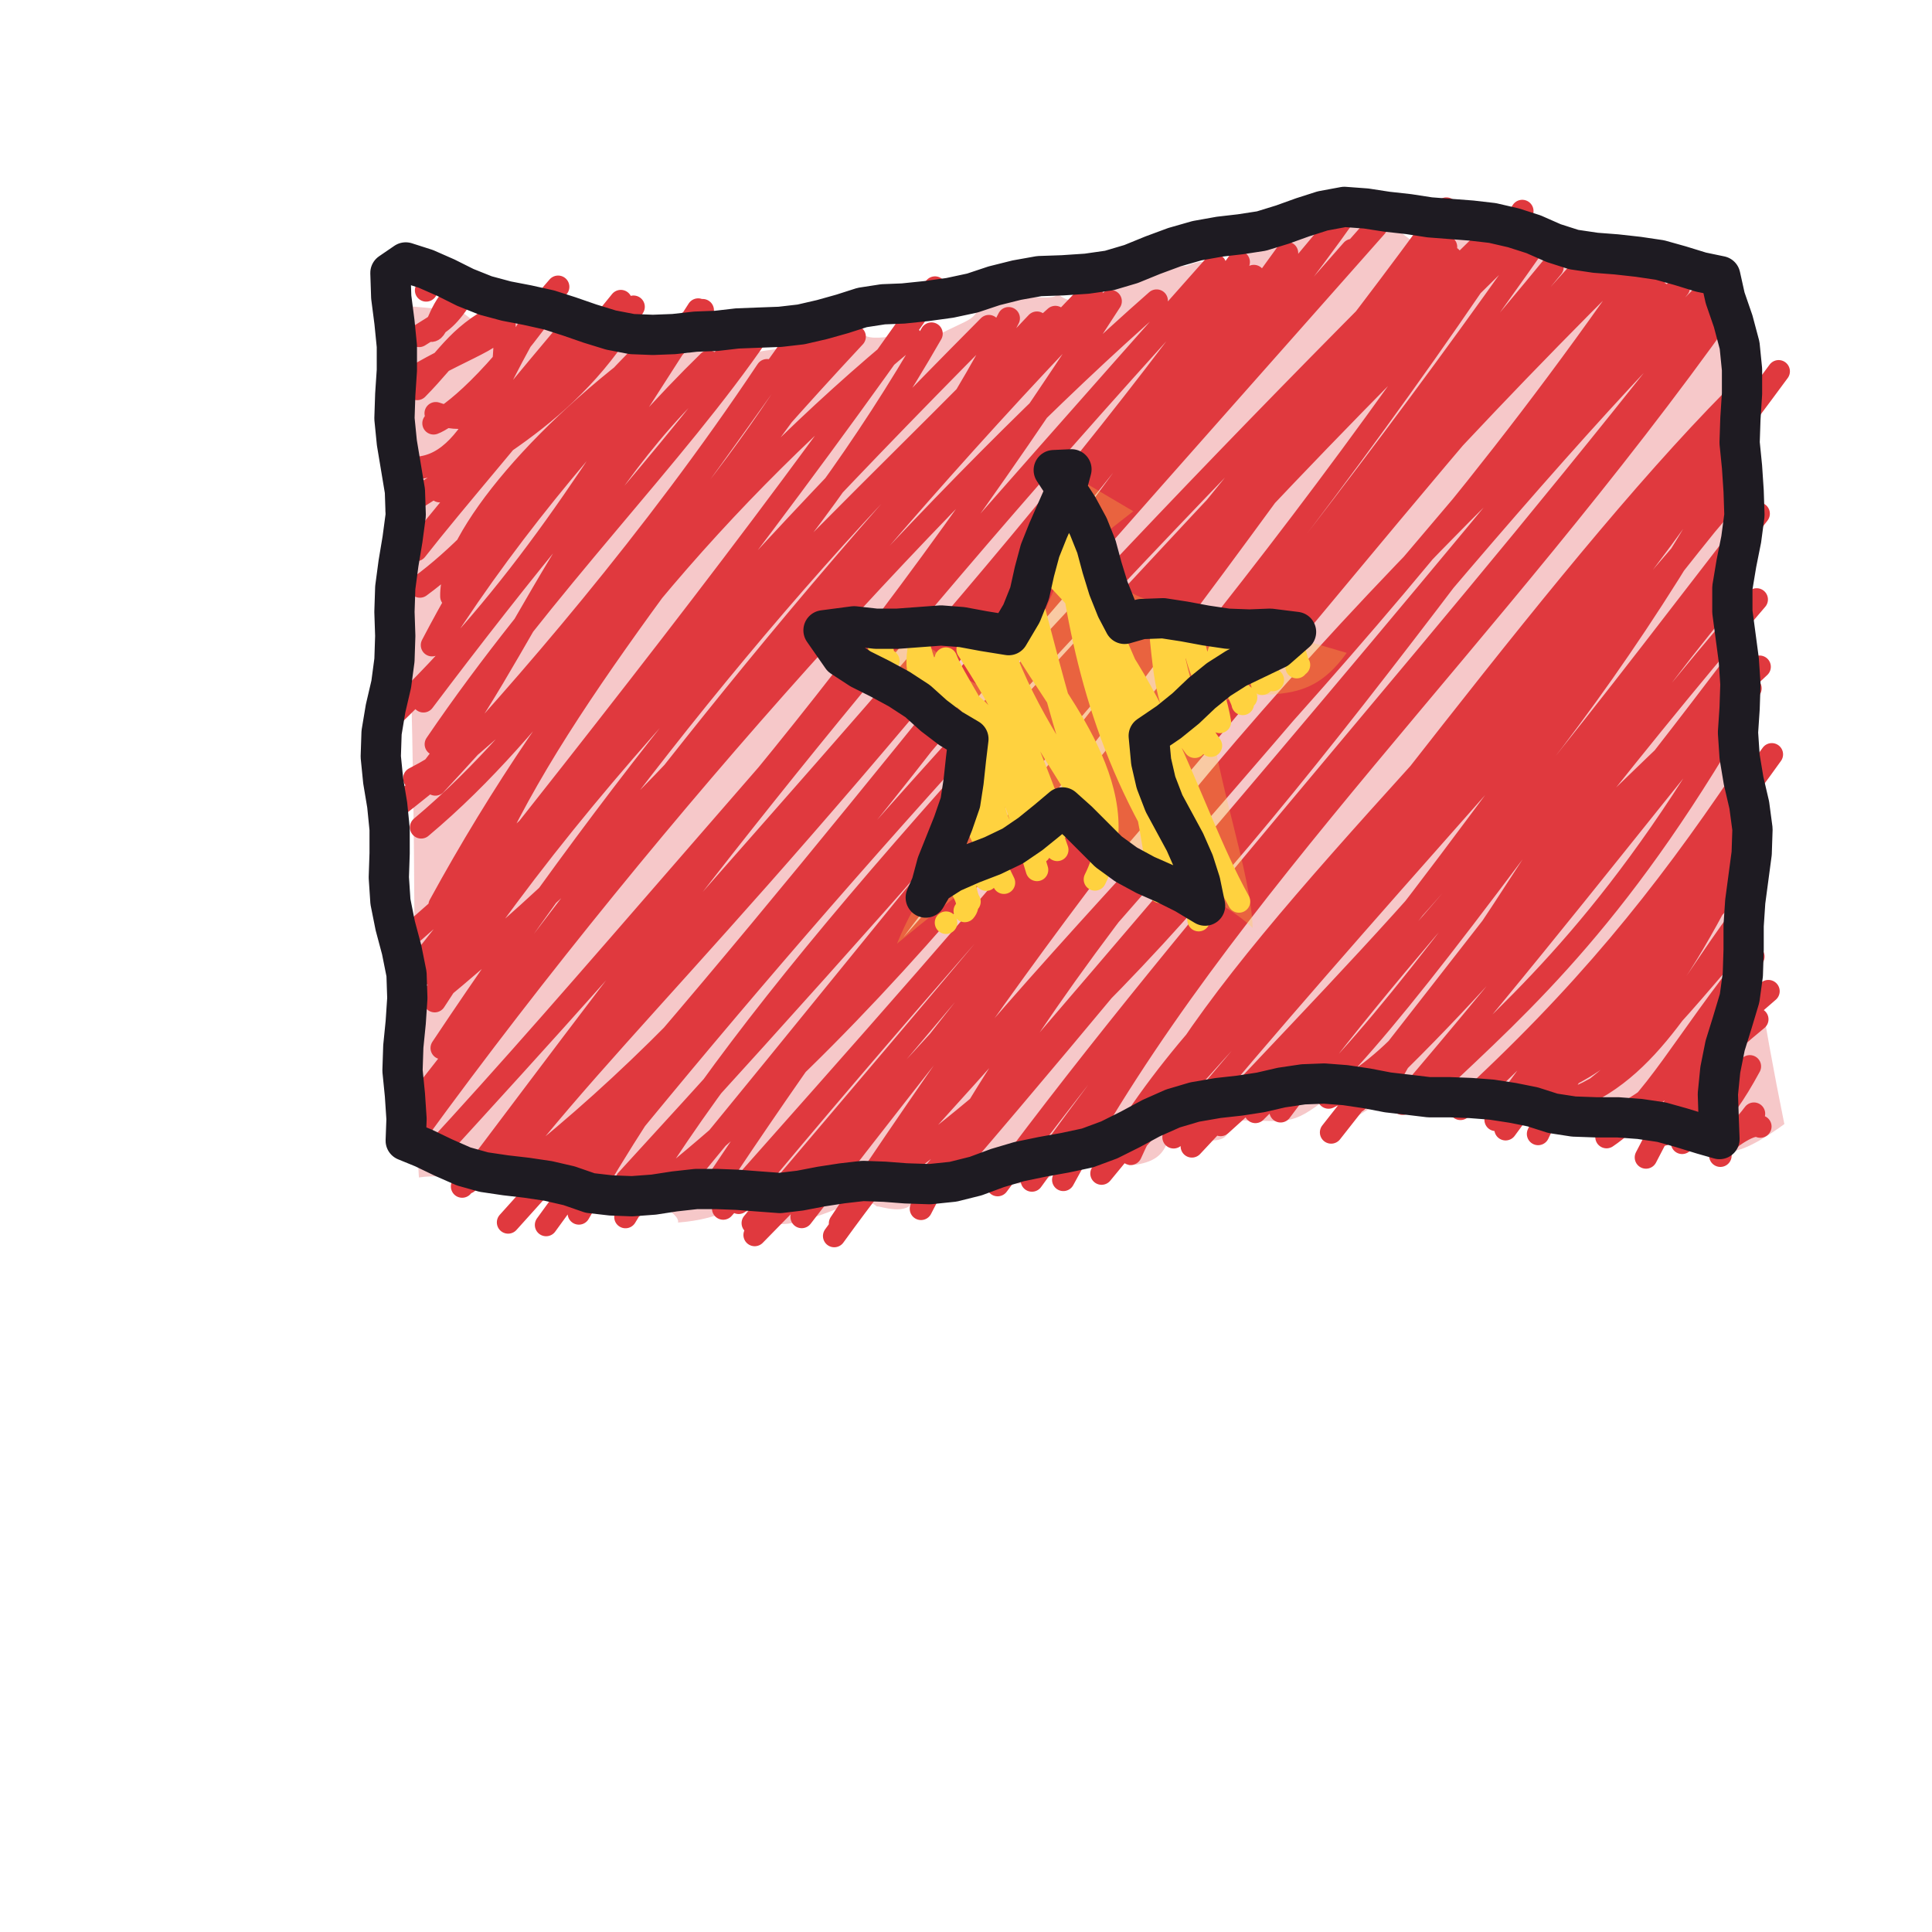
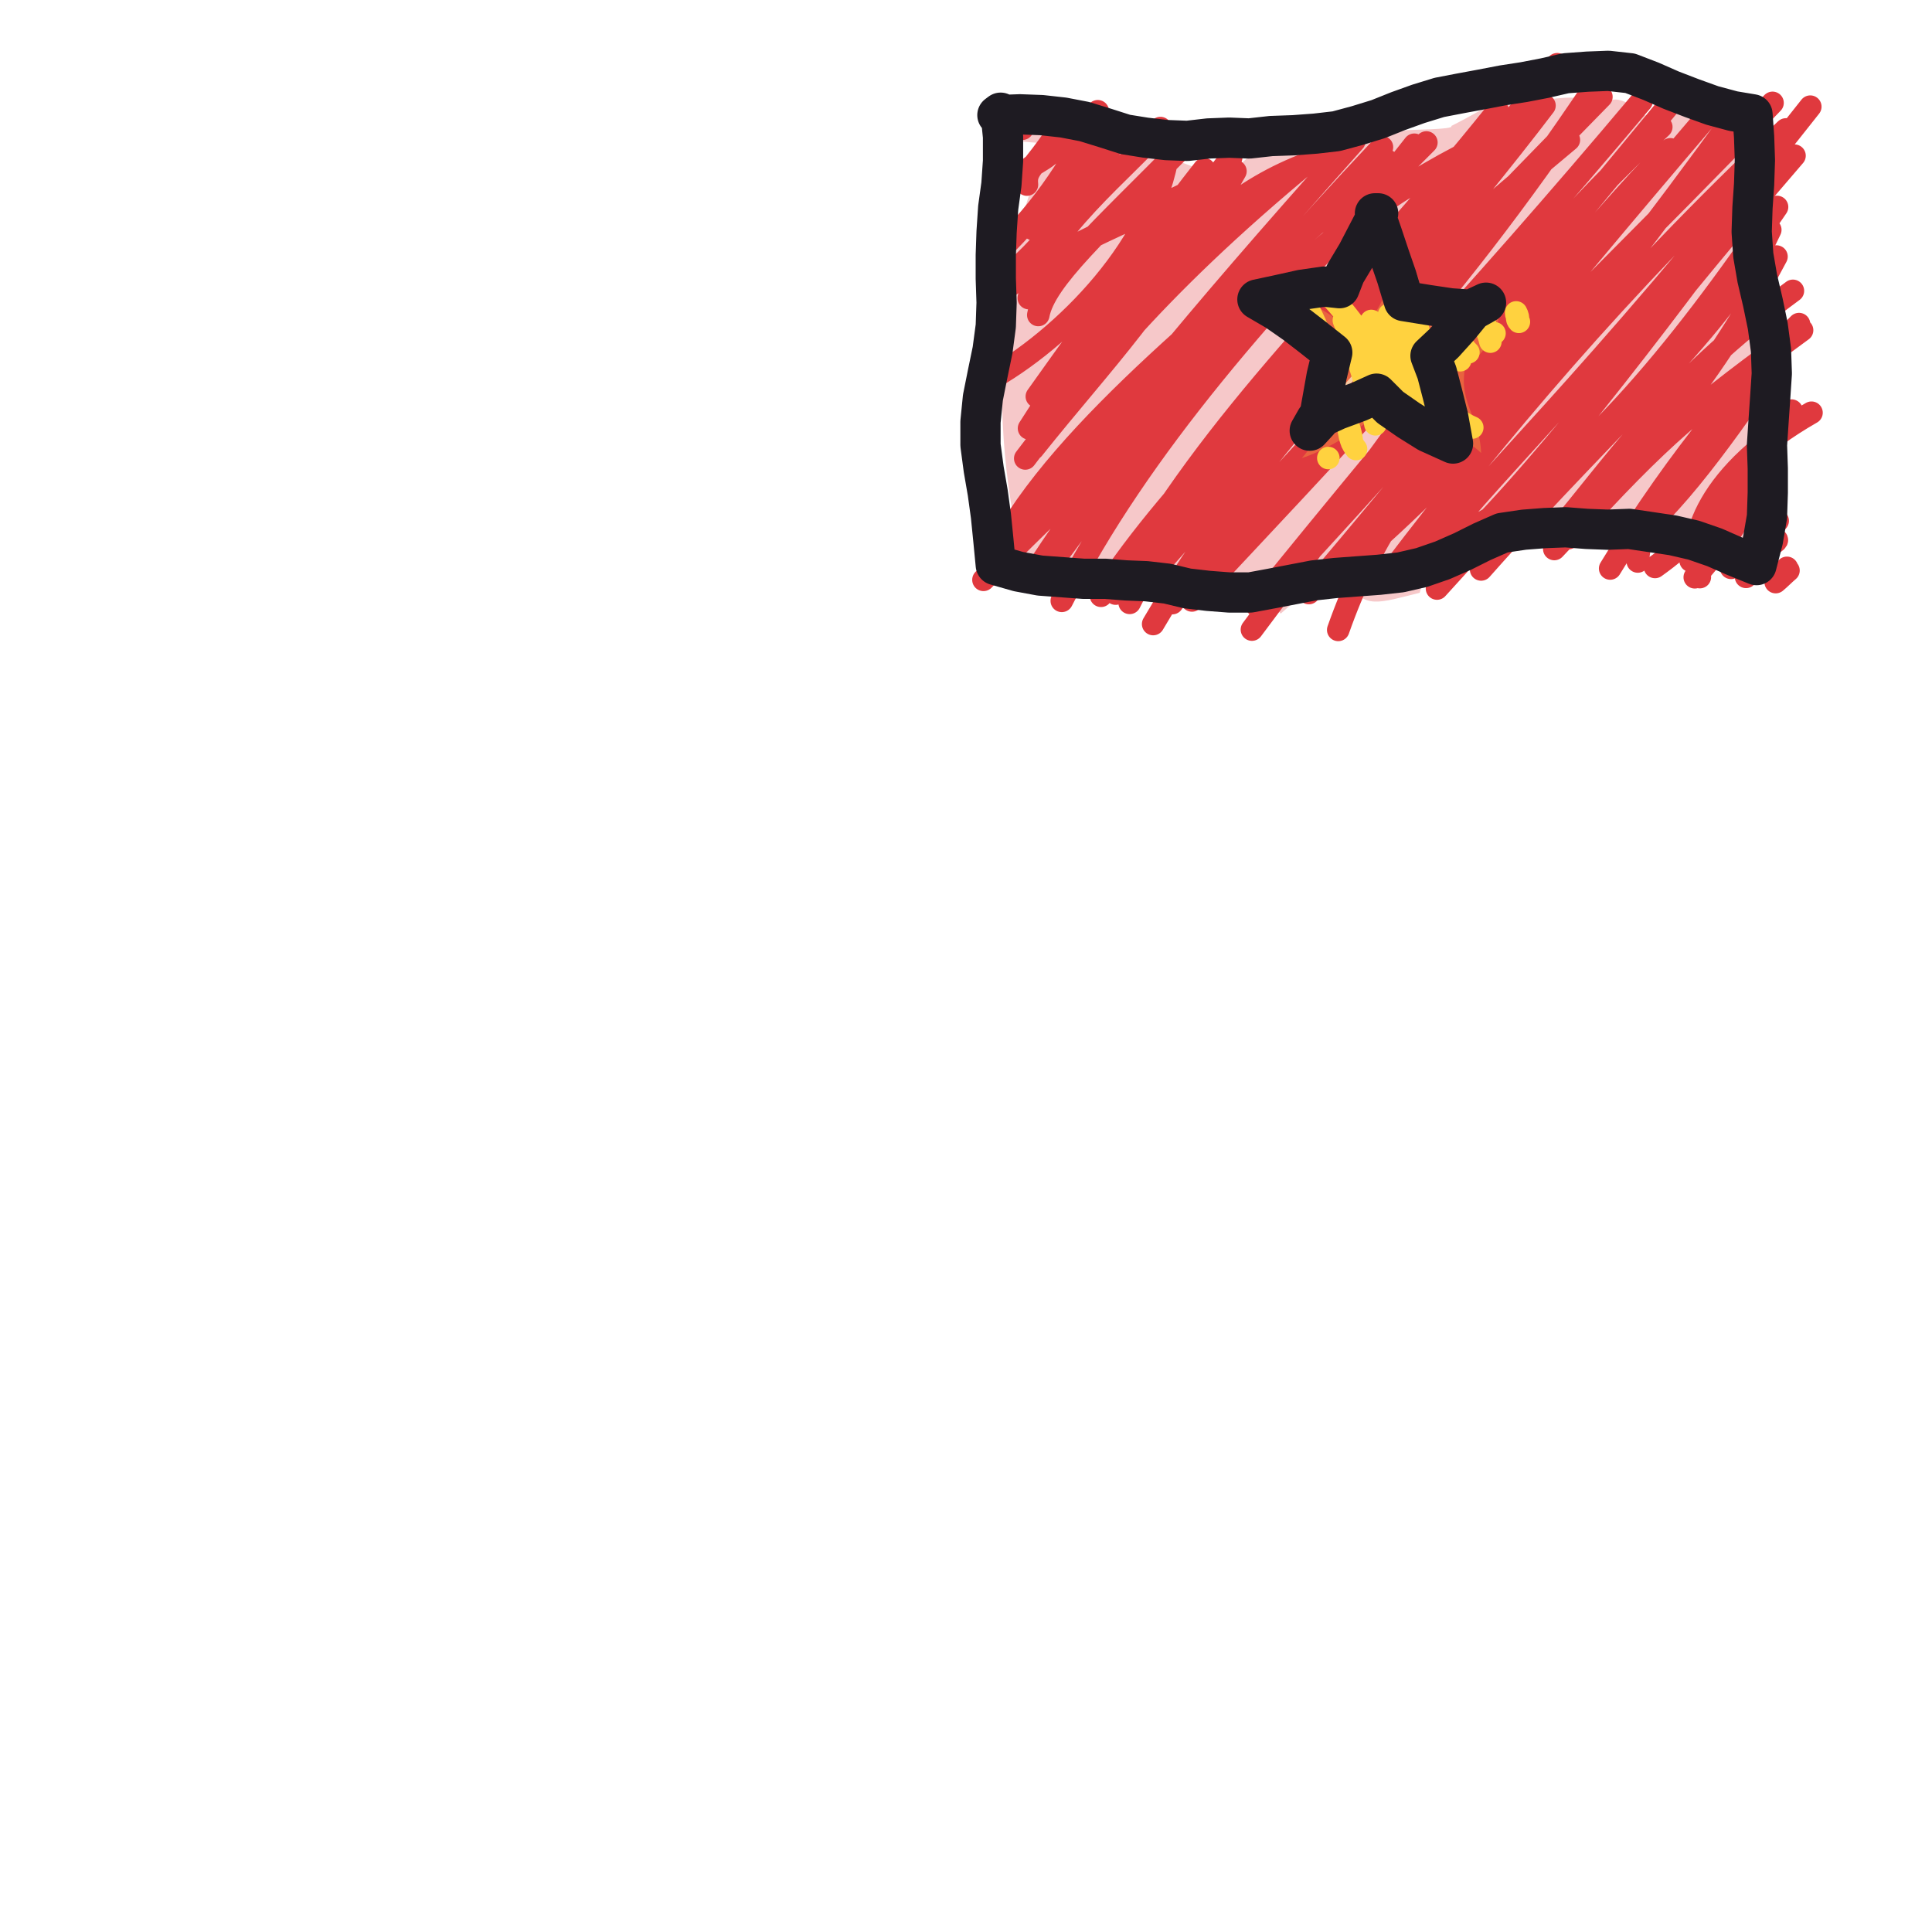
<svg xmlns="http://www.w3.org/2000/svg" viewBox="0 0 240 240" width="240" height="240">
  <g transform="translate(3 2)">
-     <path d="M51.93 36.4 C53.46 35.66, 54.25 36.72, 56.32 38.24 C60.93 37.23, 60.36 37.76, 65.89 37.57 C67.19 40.9, 71.84 40.34, 72.04 37.28 C76.09 37.84, 76.39 42.18, 82.48 41.88 C83.79 39.86, 86.61 38.14, 89.63 42.1 C93.14 41.02, 95.66 41.71, 95.38 40.13 C100 40.87, 101.2 42.82, 103.63 38.74 C104.54 41.52, 110.05 38.45, 113.05 39.88 C117.51 37.41, 118.72 37.97, 118.54 34.78 C123.7 34.34, 127.79 35.58, 128.39 34.52 C131.27 36.76, 131.45 33.72, 134.14 31.6 C136.14 33.56, 141.4 30.92, 144.36 31.04 C148.15 29.48, 146.36 32.13, 150.77 29.98 C154.74 27.61, 154.84 29.95, 160.01 25.78 C163.61 26.59, 165.09 25.41, 168.15 26.13 C171.12 25.73, 172.79 29.21, 173.02 27.65 C175.45 26.77, 179.38 27.09, 182.01 27.01 C187.85 29.09, 189.94 27.88, 188.83 29.45 C192.23 30.42, 192.52 30.96, 196.49 31.83 C202.95 30.86, 204.13 29.37, 204.67 30.76 C209.93 33.09, 210.6 31.25, 211.76 34.01 C212.11 60.41, 207.88 84.57, 218.66 137.64 C210.95 143.2, 210.25 140.81, 208.53 138.28 C205.88 138.5, 200.51 137.94, 199.04 138.99 C195.27 138.41, 191.89 136.57, 192.11 135.19 C189.35 138, 184.54 137.88, 183.11 133.35 C179.76 133.68, 178.79 136.57, 173.71 135.49 C174.24 133.03, 169.64 133.83, 165.28 136.89 C163.3 136.77, 162.86 133.63, 161.25 134.88 C156.82 138.27, 156.55 136.95, 149.19 137.24 C150.71 139.91, 147.15 140.62, 142.97 138.14 C141.59 139.64, 142.42 142.33, 137.3 142.78 C135 141.07, 130.41 144.02, 130.43 142.36 C125.96 145.3, 125.96 144.96, 121.8 145.06 C119.71 144.55, 118.37 147.5, 110.12 147.68 C108.88 148.98, 105.43 147.5, 106.04 147.95 C103.91 146.21, 103.04 147.7, 97.2 149.51 C93.62 150.58, 92.07 149.99, 90.26 148.72 C87.2 147.68, 86.9 149.43, 81.22 149.87 C81.58 148.88, 77.5 146.02, 74.36 147.74 C69.65 148.42, 69.24 145.62, 66.09 144.86 C62.44 146.94, 59.63 143.09, 57.39 144.43 C55.43 145.11, 52.8 143.7, 49.04 144.27 C47.73 124.23, 49.83 91.94, 45.64 35.85" fill="#E0393E" opacity="0.28" />
-     <path d="M49.94 34.07 C49.94 34.07, 49.94 34.07, 49.94 34.07 M49.94 34.07 C49.94 34.07, 49.94 34.07, 49.94 34.07 M50.49 39.08 C51.53 39.19, 51.44 35.86, 54.68 33.66 M49.06 39.72 C51.68 38.04, 52.36 37.95, 54.46 34.75 M47.66 45.29 C56.33 40.14, 59.83 40.22, 59.46 36.61 M48.82 46.31 C53.11 41.96, 53.92 39.42, 60.22 36.44 M51.13 49.34 C57.73 51.66, 60.9 46.5, 59.3 34.56 M50.86 50.58 C52.21 50.09, 57.21 46.8, 64.9 36.13 M48.78 56.13 C56.79 55.63, 59.02 41.74, 66.33 33.63 M51.63 59.01 C56.55 52.3, 61.53 46.38, 69.12 37.34 M46.29 61.47 C55.68 55.09, 67.93 49.92, 75.7 36.11 M48.7 66.32 C53.58 60.08, 60.62 52.11, 74.12 35.41 M53.08 72.09 C52.9 64.94, 65.09 50.58, 80.78 39.84 M49.16 70.85 C58.81 63.77, 66.02 52.38, 79.26 39.62 M50.67 78.14 C60.62 59.1, 70.45 48.14, 84.29 36.54 M51.6 77.48 C60.98 62.8, 72.46 49.65, 82.75 39.07 M45.23 87.43 C62.21 71.19, 70.68 56.67, 83.73 36.46 M49.6 85.11 C61.5 69.32, 74.59 53.08, 85.03 42.93 M49.93 94.45 C61.87 80.02, 69.17 56.39, 89.48 40.48 M51.15 90.45 C64.84 70.3, 80.86 54.6, 91.28 39.33 M51.08 95.44 C61.93 83.78, 78.14 65.2, 92.28 44 M48.47 94.69 C62.35 87.61, 74.06 70.9, 96.9 38.87 M45.48 98.83 C68.08 81.29, 85.95 61.8, 99.28 39.38 M49.32 100.77 C65.12 87.49, 73.37 71.74, 103.16 39.82 M54.62 111.55 C63.14 88.52, 80.18 69.76, 104.08 35.96 M51.62 110.44 C66.79 82.68, 86.34 59.36, 110.06 39.83 M49.36 117.59 C76.25 83.7, 94.23 60.78, 113.15 33.73 M48.51 113.64 C75.61 89.88, 96.52 67.68, 112.71 39.45 M50.52 121.88 C83.8 94.42, 109.22 63.19, 122.3 37.54 M50.96 119.23 C61.44 102.07, 78.2 80.44, 119.84 38.52 M51 122.36 C73.71 87.22, 106.66 58.45, 125.81 38.09 M51.88 128.19 C74.69 93.93, 101.46 61.11, 128.1 37.39 M49.19 134.65 C70.34 107.85, 90.75 77.83, 132.59 34.24 M48.75 135.52 C74.07 104.99, 98.12 72.03, 132.24 36.53 M50.44 141.84 C78.19 111.45, 104.2 83.09, 134.96 35.42 M48.65 138.82 C78.83 97.36, 115.23 57.67, 140.68 35.35 M55.05 144.91 C78.05 114.45, 100.67 83.58, 144.68 35.23 M50.28 141.92 C70.62 119.9, 86.11 100.56, 147.94 30.94 M60.32 142.42 C76.83 121.49, 95.63 105.72, 152.76 32.3 M54.41 145.39 C89.31 104.06, 123.88 68.35, 150.87 30.55 M60.12 149.85 C95.23 111.06, 122.96 73.84, 162.94 26.12 M62.21 143.05 C87.96 122.48, 108.19 96.82, 156.87 29.43 M64.84 150.17 C101.2 99.74, 144.48 52.48, 164.27 24.45 M65.29 145.72 C87.37 119.2, 109.26 92.29, 164.97 29.07 M68.31 146.52 C96.24 111.79, 129.11 74.94, 172.93 31.13 M68.91 148.73 C88.09 115.23, 113.27 87.99, 167.95 26.14 M74.84 144.62 C118.69 96.8, 152.33 57.51, 176.68 23.92 M74.7 149.18 C90.89 122.24, 116.23 94.35, 177.24 29.99 M75.64 147.93 C108.49 122.82, 134.89 86.94, 176.62 28.67 M79.85 147 C115.78 103.47, 152.48 56.02, 181.89 27.58 M86.84 148.12 C120.48 110.18, 153.87 73.02, 186.1 24.22 M85.12 146.25 C107.31 113, 129.09 83.33, 184.63 28.8 M88.76 147.41 C125.05 103.66, 164.92 61.57, 189.85 31.17 M90.52 149.94 C122.32 112.4, 155.57 74.11, 188.68 26.86 M90.75 151.41 C137.55 104, 168.74 60.72, 198.61 28.68 M96.59 149.17 C132.92 101.95, 170.66 56.59, 193.49 31.44 M100.63 151.54 C128.5 113.01, 164.39 83.93, 200.64 31.34 M101.36 149.97 C126.27 112.58, 152.51 76.73, 197.9 31.6 M111.41 148.16 C127.93 115.83, 162.69 74.72, 205.35 36.29 M105.13 144.89 C137.18 109.93, 170.26 70.82, 204.2 30.47 M108.47 143.37 C138.69 121.18, 160.36 92.06, 203.21 34.42 M111.63 145.32 C141.72 110.26, 170.44 76.96, 205.54 33.71 M116.47 141.88 C148.14 105.02, 185.83 56.52, 211.3 32.02 M120.93 145.21 C146.12 111.17, 177.04 77.89, 211.18 33.89 M129.09 144.56 C148.74 108.19, 182.07 77.48, 211.38 36.26 M125.19 144.64 C153.74 105.16, 185.51 68.38, 212.14 35.58 M135.43 141.29 C149.31 117.51, 174.81 102.79, 217.95 44.13 M133.84 143.78 C164.31 106.96, 192.45 67.02, 214.4 45.53 M137.46 141.32 C147.74 118.46, 172.01 97.25, 211.17 51.41 M137.06 140.94 C166.06 107.85, 198.27 76.3, 213.89 49.22 M145.06 140.4 C169.16 114.46, 190.72 94.41, 212.53 55.41 M142.79 139.27 C166.27 111.02, 192.44 83.05, 213.33 57.99 M148.63 137.74 C168.25 120.38, 183.61 94.1, 212.09 59.33 M152.95 136.12 C178.29 111.08, 198.53 83.56, 215.46 61.81 M160.91 133.44 C170.26 124.19, 182.48 107.57, 211.47 68.1 M156.08 136.04 C174.55 111.15, 197.24 88.38, 212.05 69.51 M162.04 134.33 C178.68 126.45, 186.09 101.64, 213.17 70.06 M162.36 138.67 C180.14 116.17, 198.2 92.21, 215.22 72.47 M168.25 134.49 C176.56 117.79, 190.84 104.03, 215.58 80.83 M165.52 134.84 C184.44 117.33, 201.28 95.33, 212.83 80.11 M175 132.99 C186.36 122.26, 198.76 111.4, 214.44 83.51 M171.23 135.1 C186.38 117.48, 199.68 100.28, 211.97 85.22 M182.8 137.11 C194.82 120.15, 209.76 102.06, 217.1 91.71 M178.42 135.74 C193.8 121.7, 203.65 109.39, 213.56 94.7 M183.9 137.39 C190.69 123.33, 201.44 121.22, 211.89 103.27 M184.03 138.27 C194.81 123.48, 205.34 111.24, 214.23 98.74 M182.93 134.33 C197.84 132.07, 204.34 122.29, 214.45 101.78 M188.07 138.86 C194.57 124.6, 206.96 114.7, 212.92 107.3 M191.32 134.93 C202.39 131.27, 206.97 119.75, 214.69 110.15 M191.58 135.77 C202.13 129.25, 211.52 115.27, 214.34 113.54 M194.79 137.49 C201.51 136.88, 206.99 129.38, 216.68 121.13 M196.57 139.25 C202.37 135.34, 206.32 127.32, 214.8 116.83 M202.8 138.98 C205.65 139.87, 210.46 129.06, 214.48 122.04 M201.47 141.78 C204.74 135.49, 206.44 131.87, 215.29 124.62 M205.96 139.96 C207.62 136.84, 211.39 133.72, 211.72 132.74 M205.52 139.05 C207.86 139.4, 210.52 137.58, 214.37 130.47 M210.23 140.55 C211.06 140.16, 214.35 137.21, 215.67 137.94 M210.71 141.56 C210.76 139.78, 212.7 139.32, 214.88 136.35" fill="none" stroke="#E0393E" stroke-width="2.8" stroke-linecap="round" stroke-linejoin="round" />
+     <path d="M122.39 15.35 C126.83 16.12, 131.33 15.69, 133.99 15.41 C134.81 16.82, 135.24 17.81, 140.52 17.53 C142.14 16.93, 145 19.23, 149.78 19.89 C151.89 17.24, 153.09 16.94, 154.44 16 C159.36 18.7, 158.19 15.98, 162.75 15.5 C165.28 17.58, 166.23 15.3, 171.6 14.19 C171.86 14.09, 177.78 14.12, 177.28 13.65 C182.26 11.16, 182.87 10.13, 184.74 10.41 C190.93 10.82, 192.51 8.9, 196.09 11.61 C196.3 10.68, 197.54 9.02, 201.44 12.35 C201.99 13.33, 207.47 10.34, 212.16 12.77 C213.25 12.05, 212.01 14.37, 215.61 12.15 C215.73 36.18, 218.66 53.95, 216.97 66.77 C216.58 69.68, 211.05 69, 207.93 67.58 C205.71 67.02, 204.21 67.6, 201.55 65.14 C201.16 66.4, 200.12 65.47, 194.23 65.75 C190.65 66.7, 188.19 65.14, 184.83 64.28 C185.56 66.91, 179.36 64.91, 178.84 69.14 C175.55 68.08, 174.6 67.01, 173.36 71.64 C168.34 72.86, 166.46 73.79, 164.39 70.24 C160.52 70.24, 159.26 71.47, 156.1 74.22 C154.13 72.1, 152.2 72.31, 149.59 73.06 C148.03 71.2, 144.96 71.09, 140.29 72.52 C136.64 71.67, 134.39 72.59, 130.41 70.28 C128.58 72.41, 128.5 72.99, 124.79 69.87 C119.8 54.59, 119.58 26.46, 129.83 11.97" fill="#E0393E" opacity="0.28" />
+     <path d="M124.01 13.99 C124.01 13.99, 124.01 13.99, 124.01 13.99 M124.01 13.99 C124.01 13.99, 124.01 13.99, 124.01 13.99 M124.44 19.58 C124.93 17.99, 127.97 18.18, 129.46 14.13 M124.57 20.93 C124.37 19.06, 125.4 18.91, 128.08 14.87 M120.21 30.03 C125.7 24.97, 129.96 19.09, 133.37 11.82 M125.34 26.46 C126 24.63, 128.05 21.72, 134.15 13.8 M124.8 35.03 C126.2 27.1, 137.38 18.61, 141.15 13.91 M121.91 32.55 C128.14 27.45, 131.36 21.75, 136.06 14.67 M120.77 34.85 C127.07 29.2, 137.96 25.21, 144.89 21.75 M125.98 37.13 C126.79 32.74, 133.63 26.68, 144.34 15.82 M119.49 45.43 C129.01 40.26, 141.23 28, 142.25 15.71 M125.8 47.25 C133.86 35.89, 143.2 23.26, 146.58 19.01 M124.83 51.21 C131.79 40.27, 134.48 37.85, 149.94 17.56 M125.33 53.76 C134.38 42.44, 140.94 36.2, 150.47 19.27 M126.2 52.52 C136.91 38.36, 144.21 22.23, 163.08 17.14 M124.36 54.95 C131.2 46.02, 139.27 34.75, 159.98 17.68 M122.56 63.72 C132.27 48, 154.15 31.98, 169.29 17.94 M125.5 63.3 C135.98 49.63, 143.12 40.32, 165.24 15.53 M119.17 70.03 C137.94 50.62, 155.58 37.95, 172.69 15.98 M125.93 68.54 C134.53 55.4, 146.85 39.48, 168.67 16.28 M127.37 68.29 C144.31 45.35, 156.32 28.94, 178.47 17.35 M128.9 72.64 C138.32 54.04, 154.62 35.18, 174.19 15.7 M135.59 71.74 C147.92 49.18, 164.24 35.27, 183.05 11.76 M133.77 72.01 C143.71 56.79, 156.19 46.86, 184.28 12.84 M137.33 72.89 C144.68 58.1, 156.54 44.9, 191.89 15.38 M137.33 72.2 C157.44 49.8, 179.56 23.39, 188.86 11.11 M142.63 72.92 C153.1 56.66, 167.32 34.62, 190.45 5.98 M140.25 75.52 C152.28 55.08, 167.76 38.8, 195.93 10.03 M145.07 69.43 C161.15 51.17, 175.22 38.51, 195.33 8.44 M145.07 72.59 C161.86 54.66, 179.81 35.7, 200.92 10.57 M152.52 76.21 C168.63 54.91, 181.25 34.4, 203.37 13.77 M153.12 73.23 C162.02 62.16, 171.27 51.12, 205.22 9.99 M156.05 70.38 C179.98 44.75, 200.53 19.47, 204.5 16.55 M159.59 71.67 C172.87 56.15, 187.31 37.88, 209.51 11.94 M163.24 76.25 C170.84 54.63, 184.99 44.25, 217.19 10.78 M162.63 69.6 C178.37 56.55, 191.7 41.06, 213.04 11.67 M174.14 67.52 C180.41 58.29, 193.77 46.91, 221.88 11.25 M170.28 68.45 C182.58 52.31, 197.97 33.75, 218.85 14.08 M175.51 71.11 C189.86 55.54, 206.29 34.07, 217.02 18.95 M175.3 69.15 C188.81 56.57, 199.55 40.91, 219.92 17.34 M178.89 63.98 C191.96 58.36, 205.68 41.57, 217.75 23.71 M180.99 68.74 C197.81 49.74, 211.3 38.7, 216.91 26.55 M190.53 63.95 C197.18 56.23, 203.91 45.74, 219.72 34.13 M190.08 66.2 C200.09 55.62, 208.8 46.6, 217.68 29.87 M191.81 64.85 C203.68 51.79, 207.63 48.71, 220.86 39.02 M197.02 68.62 C205.73 54.26, 214.81 43.99, 220.48 38.26 M200.08 64.42 C205.31 60.89, 214.01 48.22, 217.83 42.44 M200.45 67.75 C200.94 60.66, 206.85 57.01, 217.36 42.65 M208.16 69.69 C206.31 65.22, 209.12 56.67, 222.03 49.27 M202.59 68.43 C206.18 65.86, 209.77 62.82, 219.56 49.01 M207.02 67.66 C209.93 66.21, 213.32 58.32, 216.83 54.42 M207.53 69.71 C212.18 64.6, 214.39 60.09, 216.88 56.44 M212.04 68.54 C215.89 66.16, 218.51 65.1, 217.52 64.98 M213.9 69.66 C214 67.88, 214.63 66.06, 217.83 62.7 M217.79 70.04 C218.05 69.85, 218.24 69.57, 218.98 68.54 M217.58 70.31 C218.1 69.88, 218.64 69.32, 219.17 68.87" fill="none" stroke="#E0393E" stroke-width="2.8" stroke-linecap="round" stroke-linejoin="round" />
  </g>
-   <path d="M50.4 32.6L52.9 33.4L55.4 34.5L57.8 35.7L60.3 36.7L62.9 37.4L65.5 37.9L68.2 38.5L70.7 39.3L73.3 40.2L75.9 41.0L78.5 41.5L81.1 41.6L83.7 41.5L86.4 41.2L89.0 41.1L91.6 40.8L94.2 40.7L96.9 40.6L99.5 40.3L102.1 39.7L104.6 39.0L107.1 38.2L109.7 37.8L112.2 37.7L115.1 37.4L118.0 37.0L120.8 36.4L123.5 35.5L126.3 34.8L129.1 34.3L132.0 34.2L135.0 34.0L137.8 33.6L140.5 32.8L143.2 31.7L145.9 30.7L148.7 29.9L151.5 29.4L154.1 29.1L156.7 28.7L159.3 27.9L161.8 27.0L164.3 26.2L167.0 25.7L169.7 25.9L172.3 26.3L175.0 26.6L177.6 27.0L180.2 27.2L182.8 27.4L185.4 27.7L188.0 28.3L190.5 29.1L193.0 30.2L195.5 31.0L198.2 31.4L200.8 31.6L203.5 31.9L206.2 32.3L208.7 33.0L211.3 33.8L213.7 34.3L214.3 37.0L215.3 39.9L216.1 42.9L216.4 45.9L216.4 48.9L216.2 52.0L216.1 55.0L216.4 58.0L216.6 61.0L216.7 64.0L216.3 67.0L215.7 70.0L215.2 73.0L215.2 76.0L215.6 79.0L216.0 82.0L216.2 85.0L216.1 88.0L215.9 91.0L216.1 94.0L216.6 97.0L217.3 100.0L217.7 103.0L217.6 106.0L217.2 109.0L216.8 112.0L216.6 115.0L216.6 118.0L216.5 121.1L216.1 124.0L215.2 127.0L214.3 129.9L213.7 132.9L213.4 135.9L213.5 138.9L213.6 141.5L211.5 140.9L208.9 140.1L206.4 139.4L203.7 139.0L201.0 138.8L198.3 138.8L195.5 138.7L192.9 138.3L190.4 137.5L187.9 137.0L185.3 136.6L182.7 136.4L180.1 136.3L177.5 136.3L175.0 136.0L172.4 135.7L169.8 135.2L167.1 134.8L164.5 134.6L161.9 134.7L159.2 135.1L156.6 135.7L154.0 136.1L151.3 136.4L148.4 136.9L145.7 137.7L143.0 138.9L140.4 140.3L137.8 141.6L135.1 142.6L132.3 143.2L129.5 143.7L126.6 144.3L123.9 145.1L121.2 146.1L118.4 146.8L115.5 147.1L112.5 147.0L109.9 146.8L107.2 146.7L104.6 147.0L102.0 147.4L99.4 147.9L96.9 148.2L94.2 148.0L91.6 147.8L89.0 147.7L86.5 147.7L83.8 148.0L81.2 148.4L78.5 148.6L75.9 148.5L73.3 148.2L70.7 147.3L68.1 146.7L65.4 146.3L62.8 146.0L60.1 145.6L57.6 144.9L55.1 143.8L52.6 142.6L50.4 141.7L50.5 139.0L50.3 136.0L50.0 133.0L50.1 130.0L50.4 127.0L50.6 124.0L50.5 121.0L49.9 118.0L49.1 115.0L48.5 112.0L48.3 109.0L48.4 106.0L48.4 103.0L48.1 100.0L47.6 97.0L47.3 94.0L47.4 91.0L47.9 88.0L48.6 85.0L49.0 82.0L49.1 79.0L49.0 76.0L49.1 73.0L49.5 70.0L50.0 67.0L50.4 64.0L50.3 61.0L49.8 58.0L49.3 55.0L49.0 52.0L49.1 49.0L49.3 46.0L49.3 43.0L49.0 40.0L48.6 36.9L48.5 33.9Z" fill="none" stroke="#1E1B22" stroke-width="5" stroke-linecap="round" stroke-linejoin="round" />
+   <path d="M123.9 14.3L126.7 14.2L129.4 14.3L132.1 14.6L134.7 15.1L137.3 15.9L139.8 16.7L142.3 17.1L144.9 17.4L147.5 17.5L150.1 17.2L152.7 17.1L155.2 17.2L157.9 16.9L160.7 16.8L163.4 16.6L166.0 16.3L168.6 15.6L171.2 14.8L173.7 13.8L176.2 12.9L178.8 12.1L181.4 11.6L184.1 11.1L186.7 10.6L189.3 10.2L191.9 9.7L194.5 9.1L197.2 8.9L199.8 8.8L202.5 9.1L205.1 10.1L207.6 11.2L210.2 12.2L212.7 13.1L215.3 13.8L217.7 14.2L217.9 17.0L218.0 19.9L217.9 22.9L217.7 25.8L217.6 28.8L217.8 31.7L218.3 34.6L219.0 37.6L219.6 40.5L220.0 43.5L220.1 46.4L219.9 49.4L219.7 52.3L219.5 55.3L219.6 58.2L219.6 61.2L219.5 64.2L219.0 67.1L218.2 70.2L215.5 69.1L213.0 68.0L210.4 67.1L207.8 66.5L205.1 66.1L202.4 65.7L199.7 65.8L197.1 65.7L194.5 65.5L191.9 65.6L189.3 65.8L186.6 66.2L184.1 67.3L181.7 68.5L179.2 69.6L176.6 70.5L174.0 71.1L171.3 71.4L168.6 71.6L165.9 71.8L163.2 72.1L160.6 72.6L158.0 73.1L155.3 73.6L152.7 73.6L150.1 73.4L147.5 73.1L145.0 72.5L142.4 72.2L139.9 72.1L137.3 71.9L134.6 71.9L131.9 71.7L129.2 71.5L126.5 71.0L123.7 70.2L123.4 67.1L123.1 64.1L122.7 61.2L122.2 58.3L121.8 55.3L121.8 52.4L122.1 49.4L122.7 46.4L123.3 43.5L123.7 40.5L123.8 37.6L123.7 34.6L123.7 31.7L123.8 28.8L124.0 25.8L124.4 22.9L124.6 20.0L124.6 17.0L124.3 14.0Z" fill="none" stroke="#1E1B22" stroke-width="5" stroke-linecap="round" stroke-linejoin="round" />
  <g transform="translate(3 2)">
-     <path d="M127.18 55.25 C132.8 63.38, 133.13 70.33, 139.24 72.4 C145.64 73.2, 150.37 75.09, 164.29 79.1 C158.81 86.84, 153.52 82.63, 147.16 85.84 C148.23 95.24, 152.42 106.51, 152.61 113.27 C148.91 109.71, 139.63 105.3, 128.21 100.86 C131.57 98.63, 125.04 101.55, 108.43 115.22 C113.45 102.99, 117.21 107.34, 118.23 91.79 C119.25 90.04, 113.64 79.29, 104.11 81.76 C114.61 72.61, 112.5 83.03, 121.6 83.84 C130.88 68.52, 124.43 71.83, 137.78 61.51" fill="#FFD23F" opacity="0.28" />
-     <path d="M114.52 112.62 C114.52 112.62, 114.52 112.62, 114.52 112.62 M114.52 112.62 C114.52 112.62, 114.52 112.62, 114.52 112.62 M116.85 111.16 C118.04 109.8, 115.45 107.64, 115.58 106.18 M117.43 110 C116.95 109.28, 116.93 107.7, 116.15 105.5 M107.35 80.1 C106.74 80.04, 106.59 78.64, 106.1 78.02 M106.88 80.15 C106.79 79.59, 106.57 78.71, 106.51 78.22 M119.51 107.27 C118.46 106.6, 119.67 103.39, 119.33 98.51 M121.71 107.65 C119.97 104.18, 118.6 100.53, 117.44 99.32 M114.65 85.13 C111.06 81.99, 110.45 82.35, 111.4 76.95 M113.97 85.68 C112.95 82.9, 111.95 81.72, 110.9 77.17 M123.9 102 C120.72 102.43, 119.96 98.06, 119.9 91.68 M125.82 106.06 C123.79 99.45, 122.93 96.01, 120.47 92.17 M118.99 90.53 C121.05 85.99, 117.04 86.41, 113.2 81.02 M119.76 90.01 C118.96 87.26, 115.38 82.2, 114.5 79.82 M126.13 103.86 C123.9 96.16, 118.55 89.89, 123.03 77.3 M128.33 103.57 C125.88 96.9, 125.66 91.58, 117.21 78.68 M128.39 101.01 C124.72 90.64, 122.98 88.24, 120.01 77.33 M133 99.59 C128.94 92.9, 123.47 85.33, 121.07 77.14 M133.02 107.24 C138.81 95.76, 126.57 83.41, 123.66 77.1 M135.91 104.48 C131.96 97.52, 130.03 91.37, 125.55 74.19 M144.96 108.12 C134.66 93.4, 131.52 79.39, 129.72 66.39 M141.11 108.79 C139.47 94.58, 135.93 83.13, 129.46 68.02 M150.91 109.98 C144.05 97.56, 140.9 81.3, 126.36 67.93 M145.9 112.3 C143.31 93.26, 136.81 80.14, 128.43 62.52 M147.42 90.63 C144.79 86.86, 143.5 84, 142.24 76.66 M145.42 90.76 C142.01 86.29, 141.73 82.01, 141.25 77.49 M147.07 87.14 C149.46 83.73, 146.26 84.84, 145.09 76.55 M148.53 87.68 C148.29 86.18, 147.16 81.07, 144.38 77.39 M151.38 85.44 C151.2 84.39, 149.11 81.21, 148.43 79.01 M151.79 84.65 C150.47 83.84, 150.3 82.61, 148.71 79.43 M153.8 82.93 C153.3 81.14, 154.11 79.02, 153.7 77.99 M155.11 82.47 C154.46 81.81, 153.49 80.52, 152.54 78.03 M158.08 80.87 C158.48 79.91, 157.78 79.97, 157.11 79.08 M158.36 80.6 C158.18 80.45, 158 79.46, 157.72 78.74" fill="none" stroke="#FFD23F" stroke-width="2.8" stroke-linecap="round" stroke-linejoin="round" />
+     <path d="M169.38 27.99 C173.6 30.55, 173.12 32.82, 174.25 37.35 C179.61 40.32, 182.93 40.14, 182.65 35.2 C184.84 37.7, 179.99 44.12, 179.26 42.5 C177.76 47.96, 180.8 49.37, 180.99 54.27 C178.38 51.78, 178.3 53.71, 168.87 47.03 C171.76 47.31, 163.61 53.38, 158.72 54.9 C160.78 52.74, 165.1 44.62, 164.44 40.87 C159.53 38.86, 158.15 39.55, 156.72 34.6 C157.67 34.73, 161.98 36.12, 165.42 39.85 C171.91 33.02, 168.63 30.07, 169.38 24.9" fill="#FFD23F" opacity="0.28" />
+     <path d="M162.01 54.9 C162.01 54.9, 162.01 54.9, 162.01 54.9 M162.01 54.9 C162.01 54.9, 162.01 54.9, 162.01 54.9 M165.45 53.78 C164.27 52.35, 164.84 50.87, 163.74 48.57 M164.95 52.99 C164.72 50.44, 163.62 49.62, 163.49 47.37 M161.33 39.46 C159.82 38.71, 160.66 37.28, 158.73 35.93 M160.99 40.32 C160.74 38.62, 160.01 37.49, 159.83 37.01 M171.95 48.43 C169.99 48.33, 169.15 42.38, 162.61 35.18 M167.86 50.71 C167.29 47.6, 165.57 41.77, 163.94 37.79 M172.96 49.82 C171.27 43.33, 172.41 43.96, 169.56 37.08 M173.13 49.34 C170.4 44.29, 169.65 39.28, 167.35 37.87 M179.89 51.11 C174.44 48.81, 174.69 42.35, 170.61 30.53 M177.45 51.27 C175.26 44.21, 172.68 40.82, 170.12 28.33 M178.39 42.75 C177.15 41.71, 177.43 38.27, 176.91 36.94 M179.41 41.77 C177.85 40.29, 178.17 38.72, 177.2 37.22 M182.65 39.4 C180.79 39.36, 182.28 38.56, 180.38 35.61 M182.14 40.44 C181.82 38.98, 180.73 37.06, 181.04 36.8 M185.68 37.98 C185.37 37.68, 185.52 37.28, 185.36 37.03 M185.51 37.72 C185.63 37.53, 185.53 37.15, 185.34 36.81" fill="none" stroke="#FFD23F" stroke-width="2.8" stroke-linecap="round" stroke-linejoin="round" />
  </g>
-   <path d="M130.9 58.4L132.4 60.7L133.9 63.0L135.2 65.4L136.2 67.9L136.9 70.5L137.7 73.1L138.7 75.6L139.7 77.5L141.8 76.9L144.5 76.8L147.1 77.2L149.8 77.7L152.5 78.1L155.2 78.2L157.8 78.1L161.0 78.5L158.6 80.6L156.1 81.8L153.6 83.0L151.4 84.4L149.3 86.1L147.3 88.0L145.2 89.7L142.7 91.4L143.0 94.6L143.6 97.2L144.6 99.8L145.9 102.2L147.2 104.6L148.3 107.1L149.1 109.6L149.7 112.5L147.2 111.0L144.8 109.8L142.3 108.7L139.9 107.4L137.7 105.8L135.8 103.9L133.9 102.0L132.0 100.3L130.1 101.9L128.0 103.6L125.8 105.1L123.3 106.3L120.7 107.3L118.2 108.4L116.0 109.8L115.0 111.5L115.7 109.9L116.4 107.3L117.4 104.8L118.4 102.3L119.3 99.7L119.7 97.1L120.0 94.3L120.3 91.8L118.1 90.5L116.0 88.9L114.0 87.1L111.7 85.6L109.3 84.3L106.9 83.1L104.6 81.6L102.3 78.3L106.1 77.8L108.8 78.1L111.5 78.1L114.2 77.9L116.9 77.7L119.5 77.9L122.2 78.4L125.3 78.9L126.9 76.2L127.9 73.7L128.5 71.0L129.2 68.4L130.2 65.9L131.3 63.4L132.4 60.9L133.1 58.3Z" fill="none" stroke="#1E1B22" stroke-width="5" stroke-linecap="round" stroke-linejoin="round" />
+   <path d="M170.8 26.5L171.7 29.1L172.6 31.8L173.5 34.4L174.4 37.4L177.5 37.9L180.2 38.3L183.0 38.5L184.6 37.6L183.1 38.3L181.3 40.5L179.4 42.6L177.7 44.2L178.5 46.3L179.2 49.0L179.9 51.8L180.5 55.1L177.4 53.7L175.0 52.2L172.7 50.6L171.0 48.9L168.8 49.9L166.1 50.9L163.5 52.1L162.7 53.5L163.8 52.3L164.3 49.5L164.8 46.7L165.5 43.8L163.1 41.9L160.9 40.2L158.6 38.6L156.2 37.2L159.0 36.6L161.7 36.0L164.5 35.6L166.4 35.8L167.1 34.0L168.6 31.5L169.9 29.0L171.2 26.5Z" fill="none" stroke="#1E1B22" stroke-width="5" stroke-linecap="round" stroke-linejoin="round" />
</svg>
